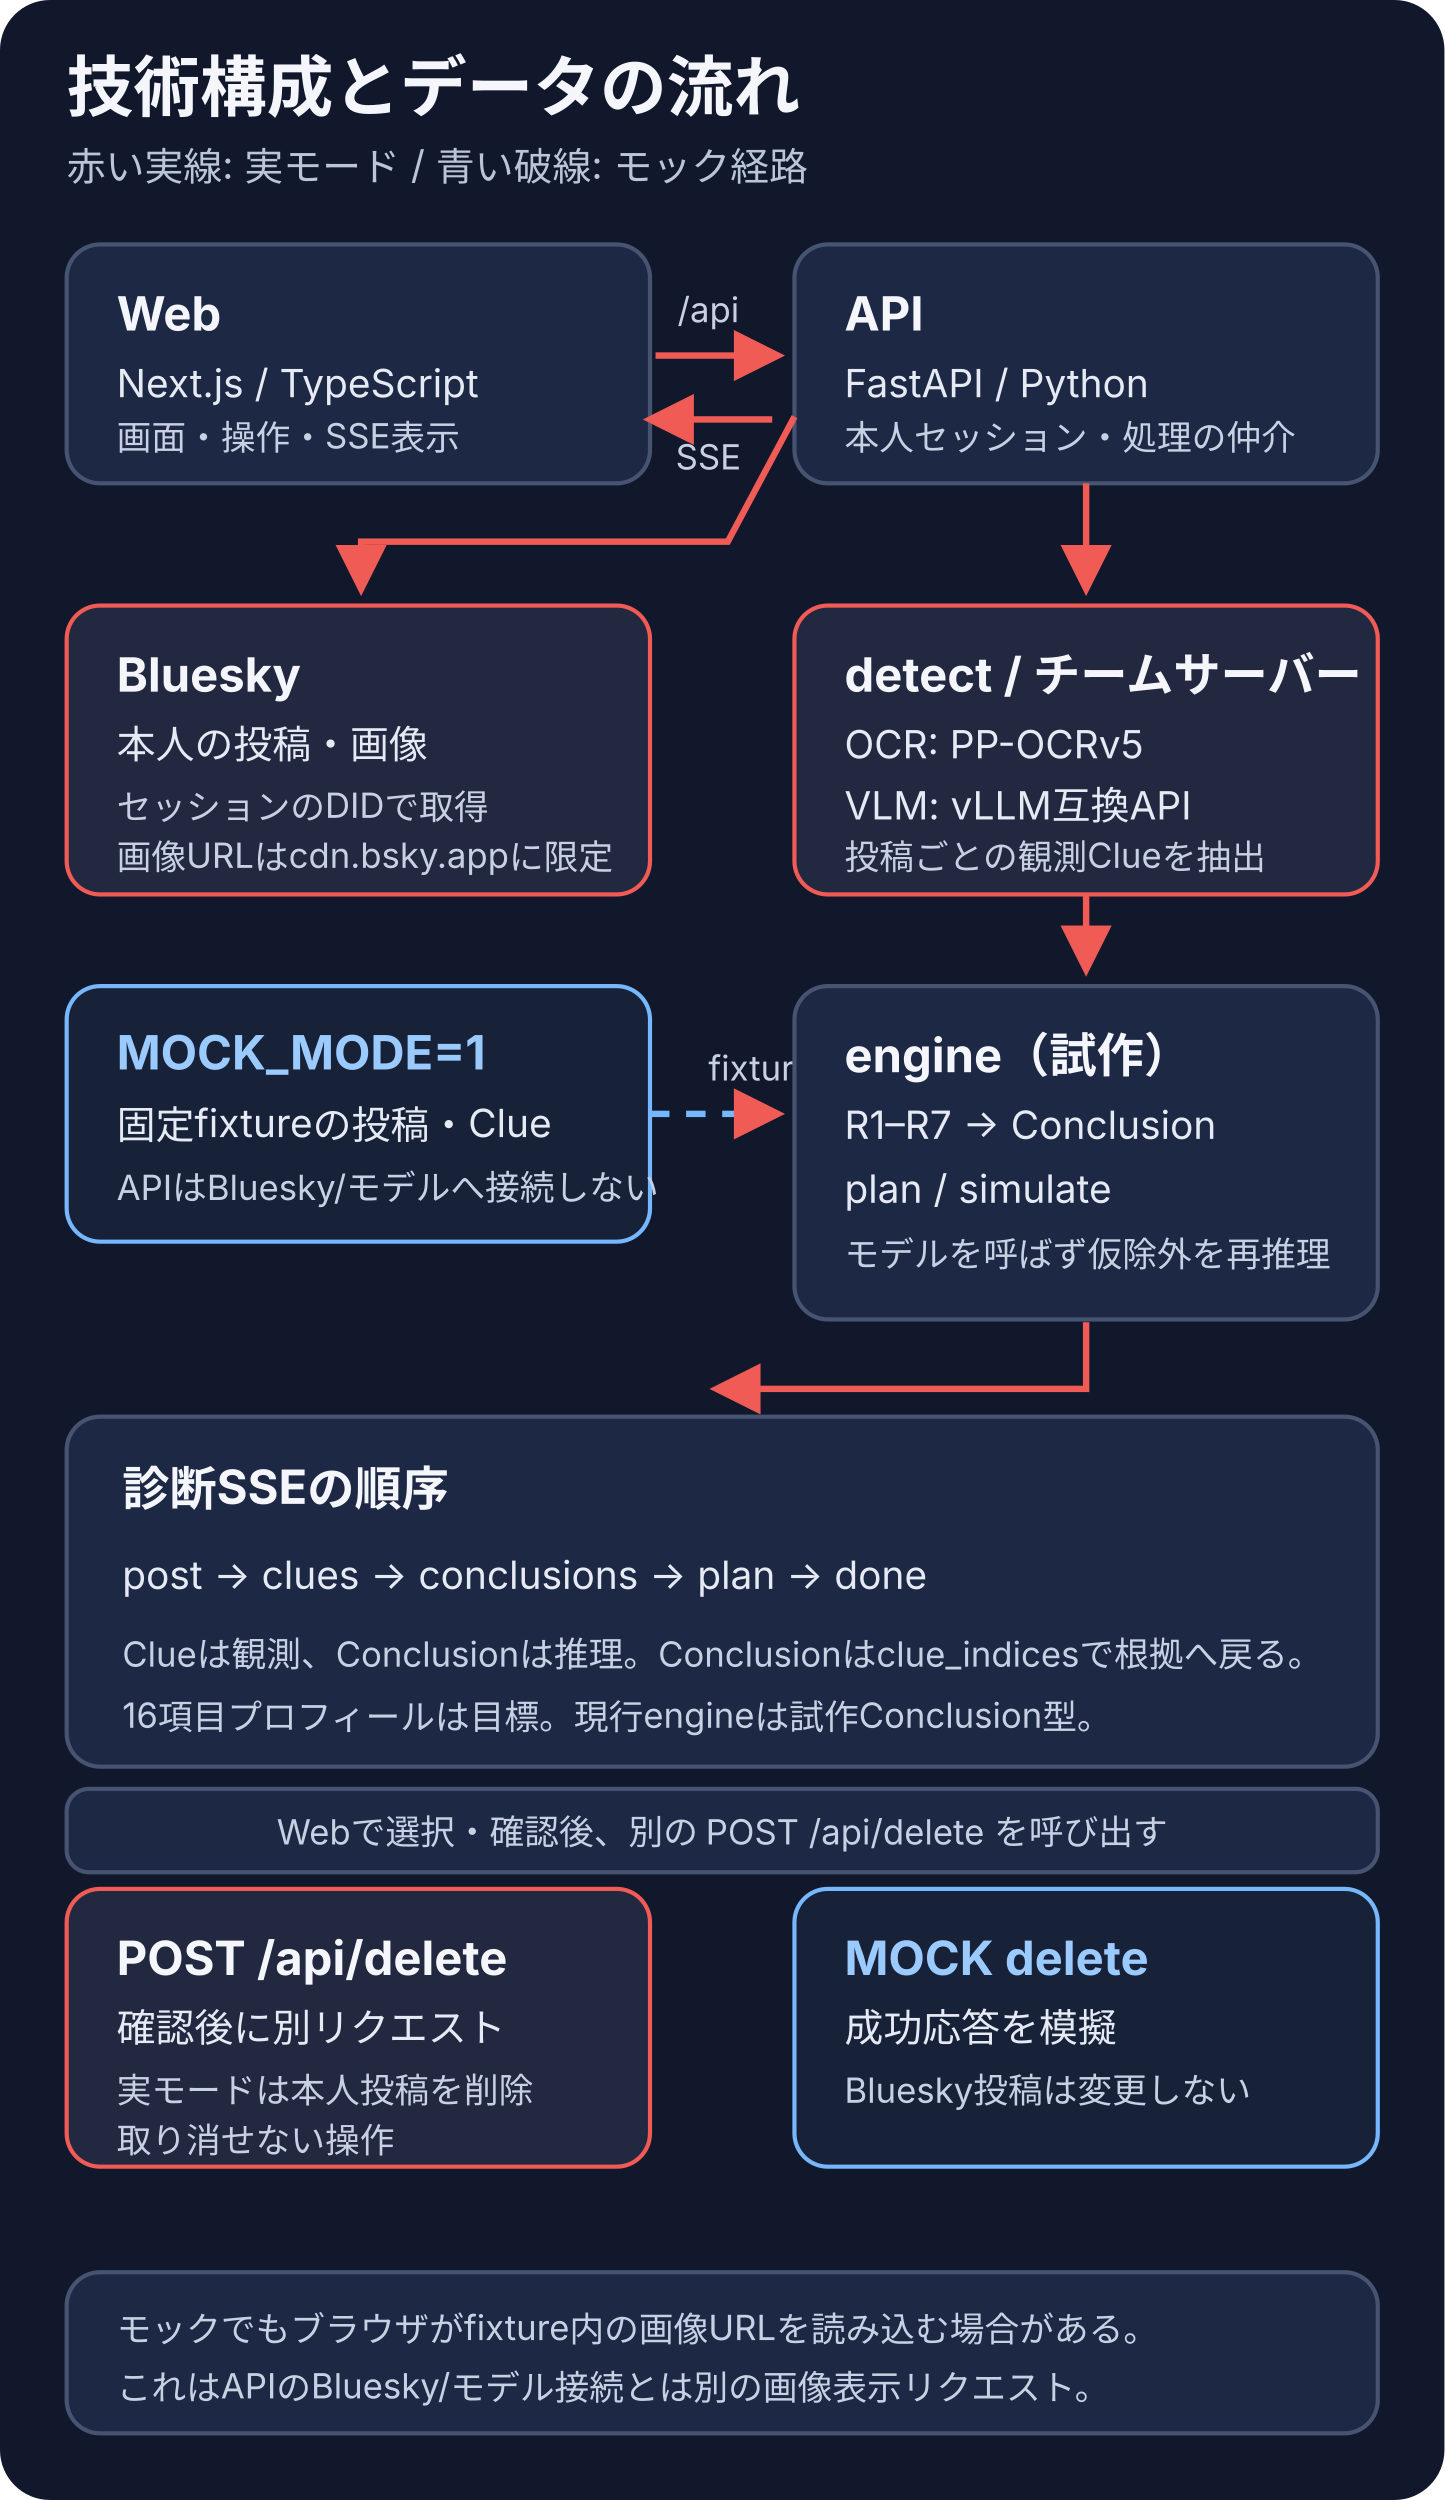
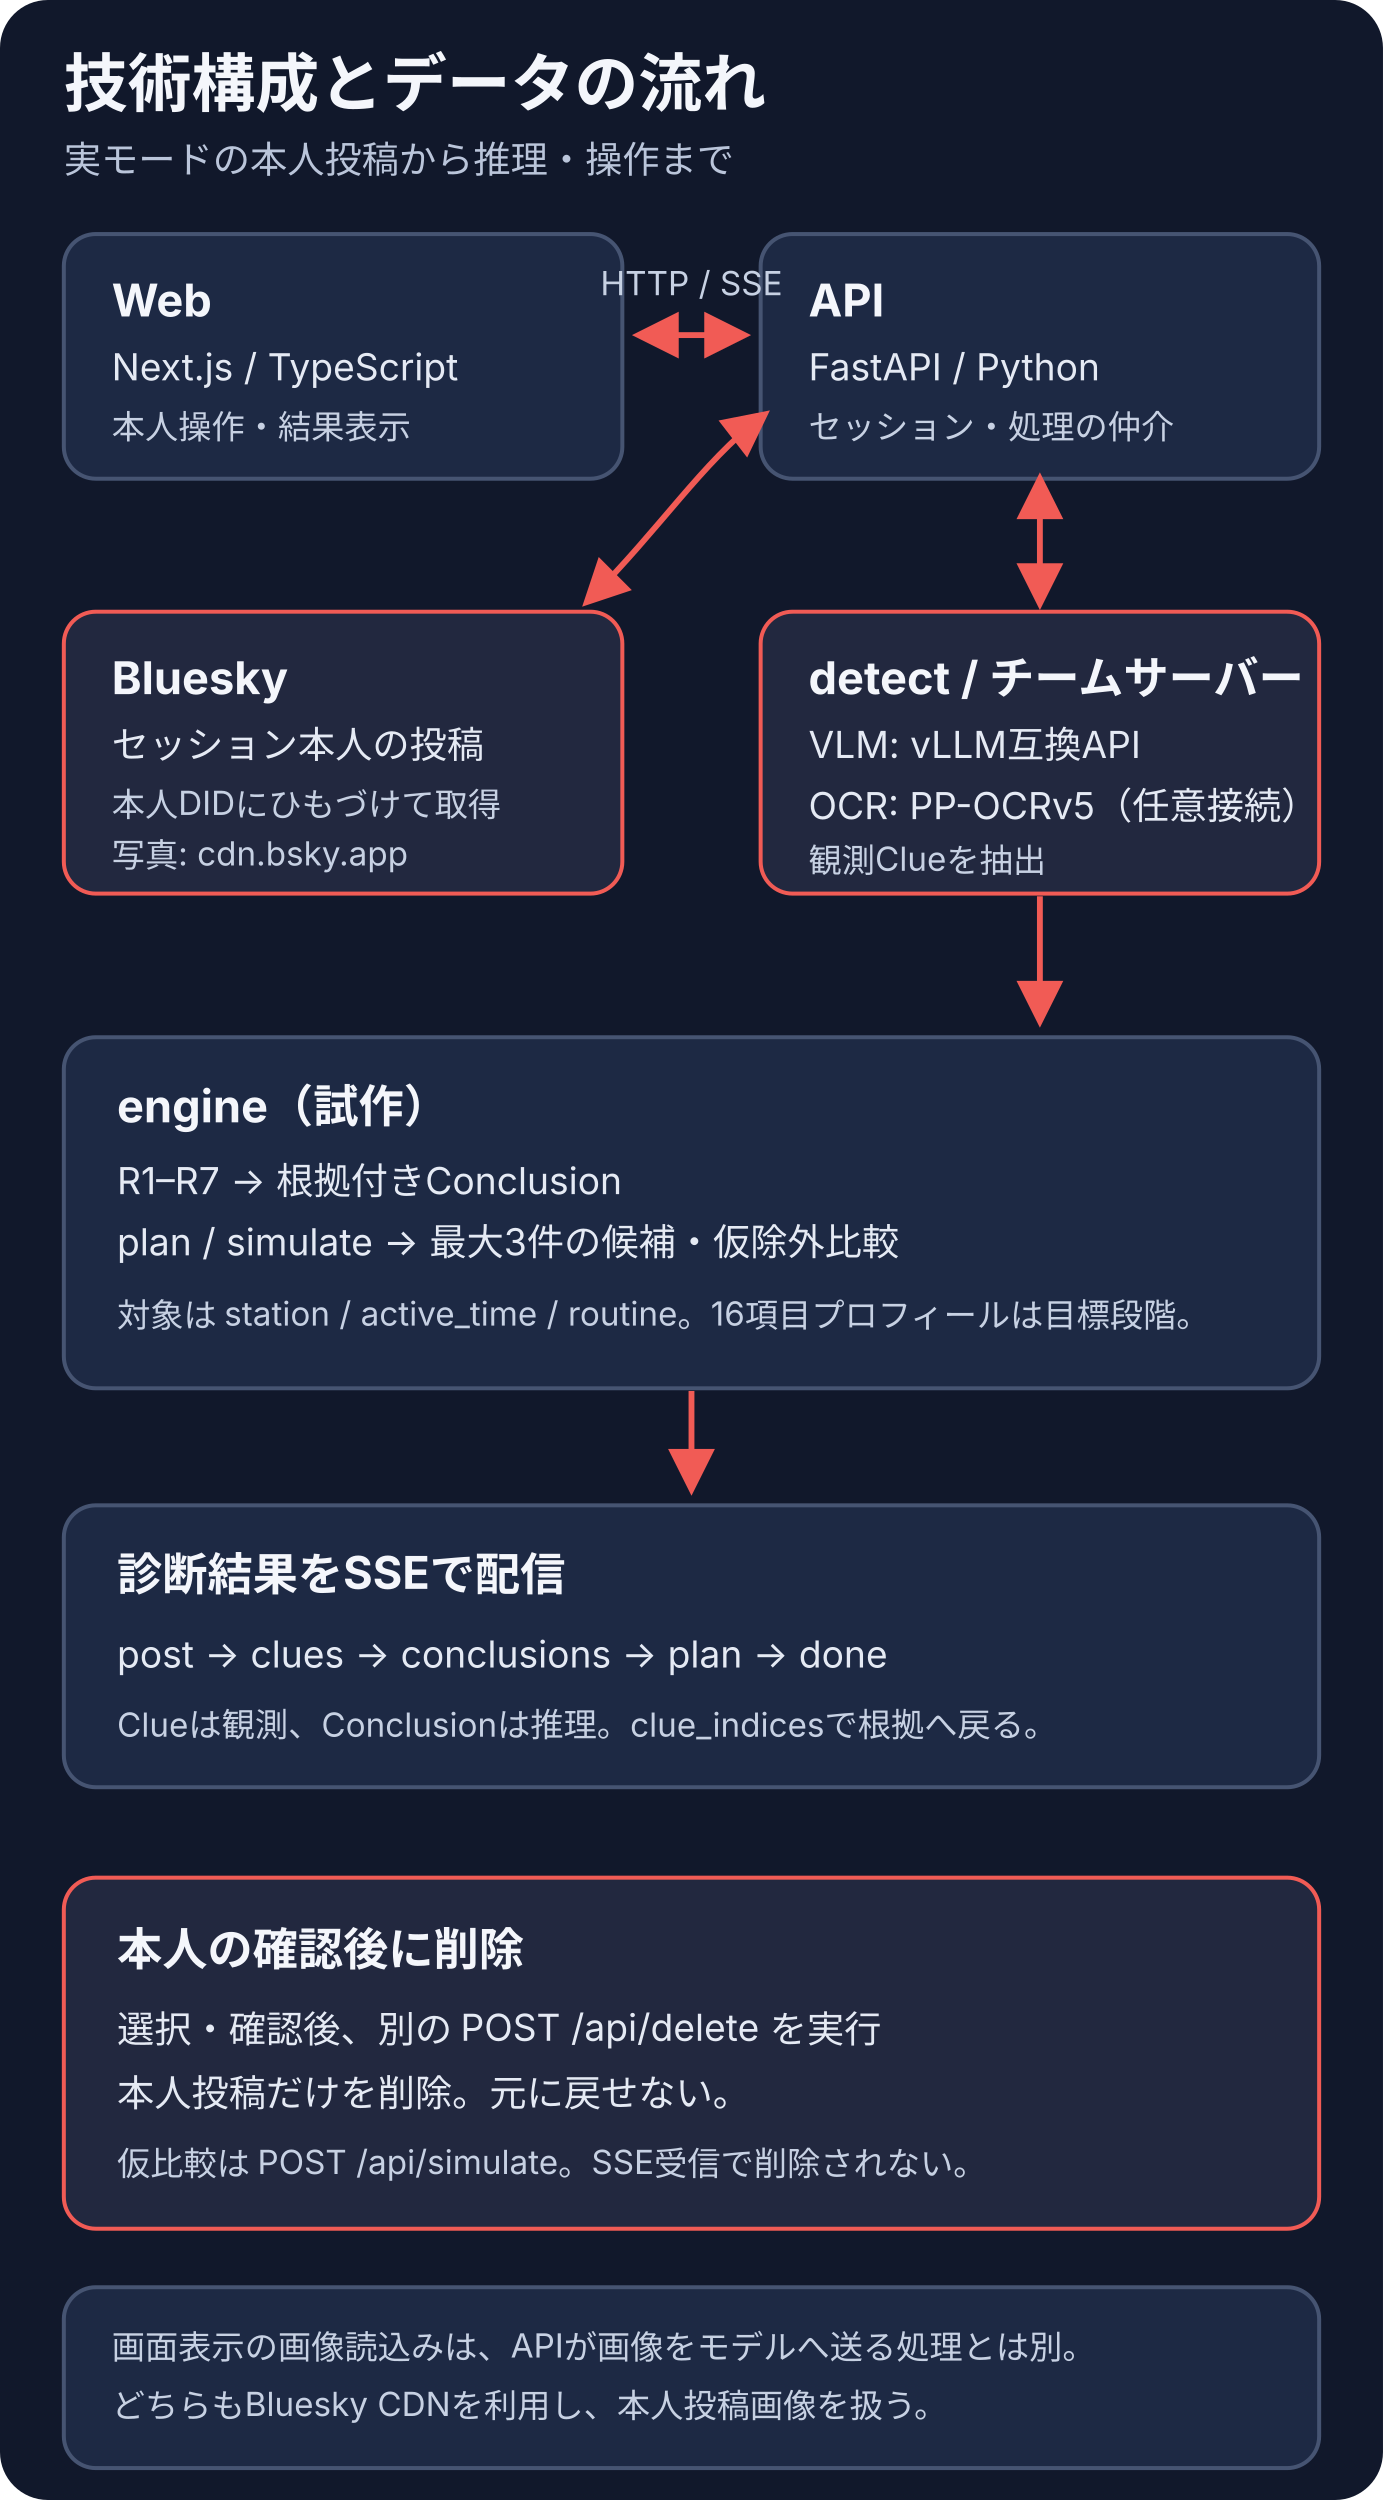
- <svg xmlns="http://www.w3.org/2000/svg" width="520" height="900" viewBox="0 0 520 900" role="img" aria-labelledby="title desc">
+ <svg xmlns="http://www.w3.org/2000/svg" width="520" height="940" viewBox="0 0 520 940" role="img" aria-labelledby="title desc">
  <defs>
    <marker id="arrow" markerWidth="8" markerHeight="8" refX="6" refY="4" orient="auto">
      <path d="M0,0 L8,4 L0,8 Z" fill="#f15b55" />
+     </marker>
+     <marker id="arrowStart" markerWidth="8" markerHeight="8" refX="2" refY="4" orient="auto">
+       <path d="M8,0 L0,4 L8,8 Z" fill="#f15b55" />
    </marker>
    <style>
      text { font-family: system-ui, -apple-system, "Segoe UI", sans-serif; }
      .title { fill:#f4f6fb; font-size:24px; font-weight:750; }
      .sub { fill:#bac5da; font-size:14px; }
      .head { fill:#f4f6fb; font-size:17px; font-weight:700; }
      .body { fill:#e5eaf4; font-size:14px; }
      .small { fill:#c7d1e3; font-size:12.5px; }
      .card { fill:#1d2944; stroke:#465472; stroke-width:1.5; }
      .team { fill:#22283f; stroke:#f15b55; stroke-width:1.5; }
-       .mock { fill:#172238; stroke:#76b7ff; stroke-width:1.5; }
-       .line { fill:none; stroke:#f15b55; stroke-width:2.3; marker-end:url(#arrow); }
-       .dash { fill:none; stroke:#76b7ff; stroke-width:2.3; stroke-dasharray:7 6; marker-end:url(#arrow); }
+       .line { fill:none; stroke:#f15b55; stroke-width:2.2; marker-end:url(#arrow); }
+       .both { fill:none; stroke:#f15b55; stroke-width:2.2; marker-start:url(#arrowStart); marker-end:url(#arrow); }
    </style>
  </defs>
-   <rect width="520" height="900" rx="18" fill="#11182b" />
+   <rect width="520" height="940" rx="18" fill="#11182b" />
  <text class="title" x="24" y="40">技術構成とデータの流れ</text>
-   <text class="sub" x="24" y="65">赤い実線: 実モード / 青い破線: モック経路</text>
-   <rect class="card" x="24" y="88" width="210" height="86" rx="12" />
+   <text class="sub" x="24" y="65">実モードの本人投稿から推理・操作まで</text>
+   <rect class="card" x="24" y="88" width="210" height="92" rx="12" />
  <text class="head" x="42" y="119">Web</text>
  <text class="body" x="42" y="143">Next.js / TypeScript</text>
-   <text class="small" x="42" y="162">画面・操作・SSE表示</text>
-   <rect class="card" x="286" y="88" width="210" height="86" rx="12" />
+   <text class="small" x="42" y="165">本人操作・結果表示</text>
+   <rect class="card" x="286" y="88" width="210" height="92" rx="12" />
  <text class="head" x="304" y="119">API</text>
  <text class="body" x="304" y="143">FastAPI / Python</text>
-   <text class="small" x="304" y="162">本人セッション・処理の仲介</text>
-   <path class="line" d="M236 128 H278" />
-   <text class="small" x="255" y="116" text-anchor="middle">/api</text>
-   <path class="line" d="M278 151 H236" />
-   <text class="small" x="255" y="169" text-anchor="middle">SSE</text>
-   <rect class="team" x="24" y="218" width="210" height="104" rx="12" />
-   <text class="head" x="42" y="249">Bluesky</text>
-   <text class="body" x="42" y="273">本人の投稿・画像</text>
-   <text class="small" x="42" y="295">セッションのDIDで取得</text>
-   <text class="small" x="42" y="313">画像URLはcdn.bsky.appに限定</text>
-   <path class="line" d="M286 150 L262 195 H130 V210" />
-   <rect class="team" x="286" y="218" width="210" height="104" rx="12" />
-   <text class="head" x="304" y="249">detect / チームサーバー</text>
-   <text class="body" x="304" y="273">OCR: PP-OCRv5</text>
-   <text class="body" x="304" y="295">VLM: vLLM互換API</text>
-   <text class="small" x="304" y="313">投稿ごとの観測Clueを抽出</text>
-   <path class="line" d="M391 174 V210" />
-   <rect class="mock" x="24" y="355" width="210" height="92" rx="12" />
-   <text x="42" y="385" fill="#9bcaff" font-size="17" font-weight="700">MOCK_MODE=1</text>
-   <text class="body" x="42" y="410">固定fixtureの投稿・Clue</text>
-   <text class="small" x="42" y="432">APIはBluesky/モデルへ接続しない</text>
-   <path class="dash" d="M234 401 H278" />
-   <text class="small" x="255" y="389">fixture再生</text>
-   <rect class="card" x="286" y="355" width="210" height="120" rx="12" />
-   <text class="head" x="304" y="386">engine（試作）</text>
-   <text class="body" x="304" y="410">R1–R7 → Conclusion</text>
-   <text class="body" x="304" y="433">plan / simulate</text>
-   <text class="small" x="304" y="456">モデルを呼ばず仮除外を再推理</text>
-   <path class="line" d="M391 322 V347" />
-   <rect class="card" x="24" y="510" width="472" height="126" rx="12" />
-   <text class="head" x="44" y="542">診断SSEの順序</text>
-   <text class="body" x="44" y="572">post → clues → conclusions → plan → done</text>
-   <text class="small" x="44" y="600">Clueは観測、Conclusionは推理。Conclusionはclue_indicesで根拠へ戻る。</text>
-   <text class="small" x="44" y="622">16項目プロフィールは目標。現行engineは試作Conclusion型。</text>
-   <path class="line" d="M391 476 V500 H260" />
-   <rect class="team" x="24" y="680" width="210" height="100" rx="12" />
-   <text class="head" x="42" y="711">POST /api/delete</text>
-   <text class="body" x="42" y="735">確認後に別リクエスト</text>
-   <text class="small" x="42" y="757">実モードは本人投稿を削除</text>
-   <text class="small" x="42" y="775">取り消せない操作</text>
-   <rect class="mock" x="286" y="680" width="210" height="100" rx="12" />
-   <text x="304" y="711" fill="#9bcaff" font-size="17" font-weight="700">MOCK delete</text>
-   <text class="body" x="304" y="735">成功応答を模擬</text>
-   <text class="small" x="304" y="757">Bluesky投稿は変更しない</text>
-   <rect class="card" x="24" y="644" width="472" height="30" rx="8" />
-   <text class="small" x="260" y="664" text-anchor="middle">Webで選択・確認後、別の POST /api/delete を呼び出す</text>
-   <rect class="card" x="24" y="818" width="472" height="58" rx="12" />
-   <text class="small" x="42" y="843">モックでもブラウザがfixture内の画像URLを読み込む場合がある。</text>
-   <text class="small" x="42" y="864">これはAPIのBluesky/モデル接続とは別の画像表示リクエスト。</text>
+   <text class="small" x="304" y="165">セッション・処理の仲介</text>
+   <path class="both" d="M242 126 H278" />
+   <text class="small" x="260" y="111" text-anchor="middle">HTTP / SSE</text>
+   <rect class="team" x="24" y="230" width="210" height="106" rx="12" />
+   <text class="head" x="42" y="261">Bluesky</text>
+   <text class="body" x="42" y="285">セッション本人の投稿</text>
+   <text class="small" x="42" y="307">本人DIDにひもづけて取得</text>
+   <text class="small" x="42" y="326">写真: cdn.bsky.app</text>
+   <rect class="team" x="286" y="230" width="210" height="106" rx="12" />
+   <text class="head" x="304" y="261">detect / チームサーバー</text>
+   <text class="body" x="304" y="285">VLM: vLLM互換API</text>
+   <text class="body" x="304" y="308">OCR: PP-OCRv5（任意接続）</text>
+   <text class="small" x="304" y="328">観測Clueを抽出</text>
+   <path class="both" d="M286 157 C264 174 248 199 222 225" />
+   <path class="both" d="M391 182 V225" />
+   <rect class="card" x="24" y="390" width="472" height="132" rx="12" />
+   <text class="head" x="44" y="422">engine（試作）</text>
+   <text class="body" x="44" y="449">R1–R7 → 根拠付きConclusion</text>
+   <text class="body" x="44" y="472">plan / simulate → 最大3件の候補・仮除外比較</text>
+   <text class="small" x="44" y="499">対象は station / active_time / routine。16項目プロフィールは目標段階。</text>
+   <path class="line" d="M391 337 V382" />
+   <rect class="card" x="24" y="566" width="472" height="106" rx="12" />
+   <text class="head" x="44" y="598">診断結果をSSEで配信</text>
+   <text class="body" x="44" y="627">post → clues → conclusions → plan → done</text>
+   <text class="small" x="44" y="653">Clueは観測、Conclusionは推理。clue_indicesで根拠へ戻る。</text>
+   <path class="line" d="M260 523 V558" />
+   <rect class="team" x="24" y="706" width="472" height="132" rx="12" />
+   <text class="head" x="44" y="739">本人の確認後に削除</text>
+   <text class="body" x="44" y="768">選択・確認後、別の POST /api/delete を実行</text>
+   <text class="body" x="44" y="792">本人投稿だけを削除。元に戻せない。</text>
+   <text class="small" x="44" y="818">仮比較は POST /api/simulate。SSE受信で削除されない。</text>
+   <rect class="card" x="24" y="860" width="472" height="68" rx="12" />
+   <text class="small" x="42" y="887">画面表示の画像読込みは、APIが画像をモデルへ送る処理とは別。</text>
+   <text class="small" x="42" y="909">どちらもBluesky CDNを利用し、本人投稿画像を扱う。</text>
</svg>
